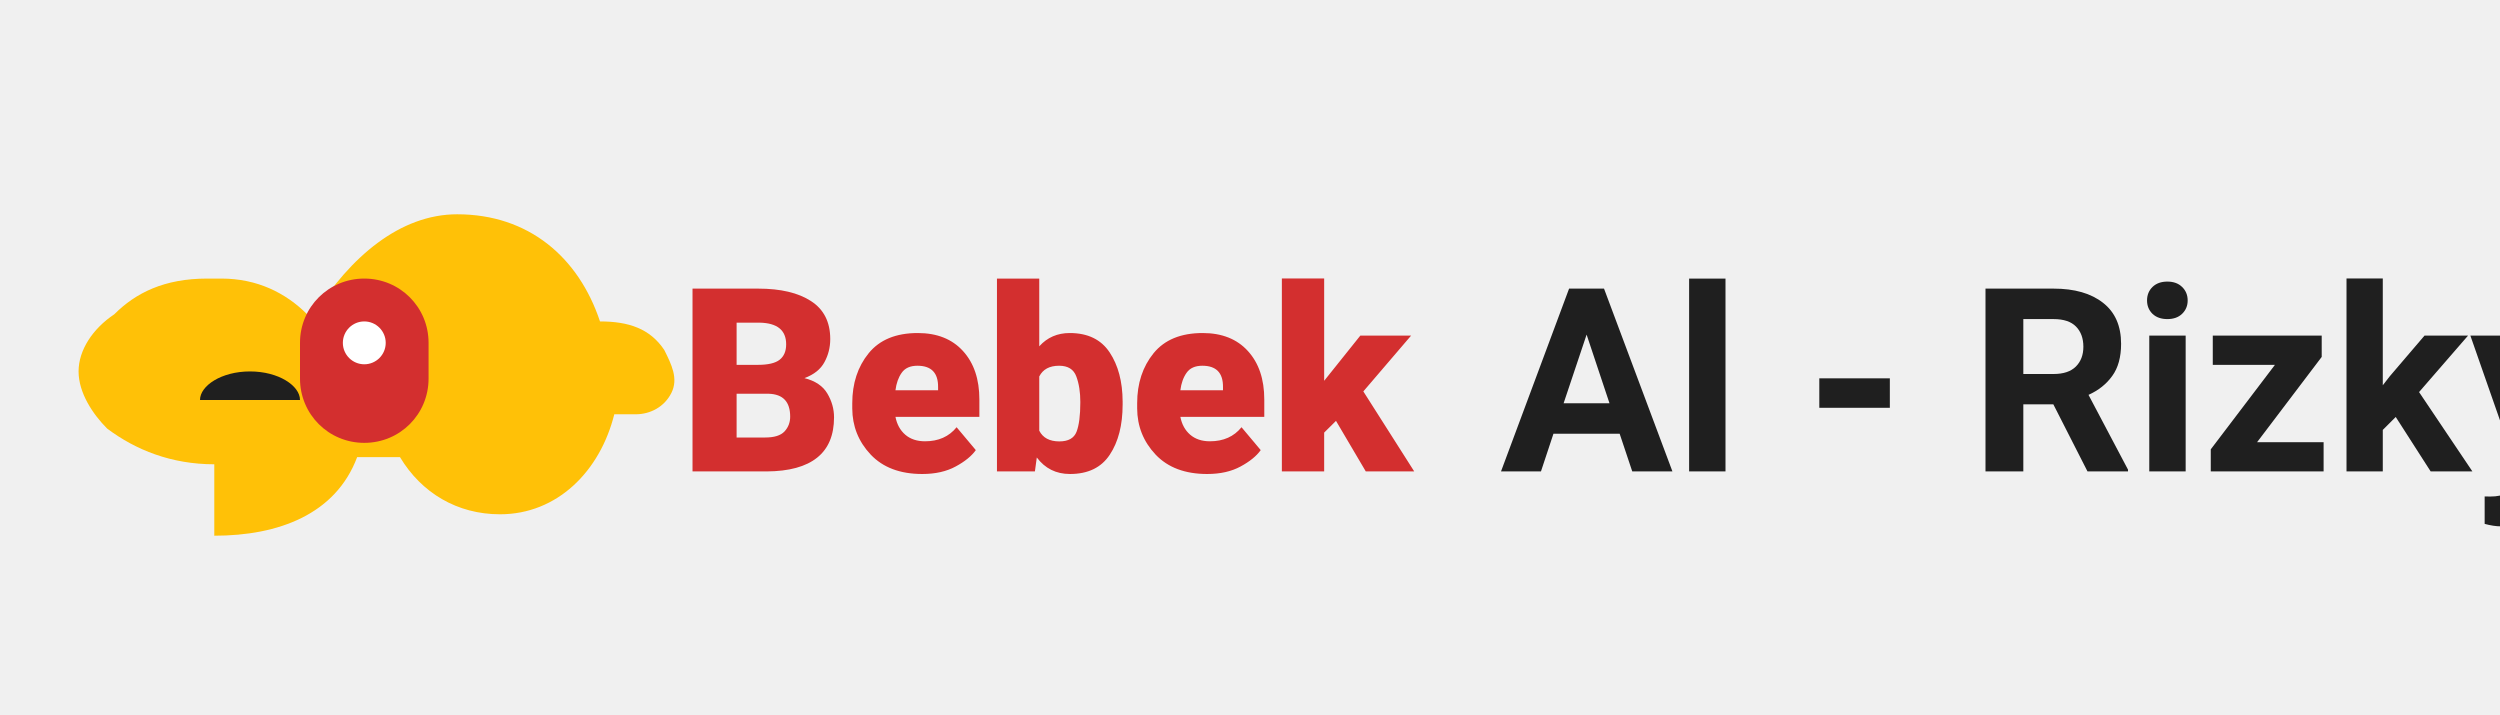
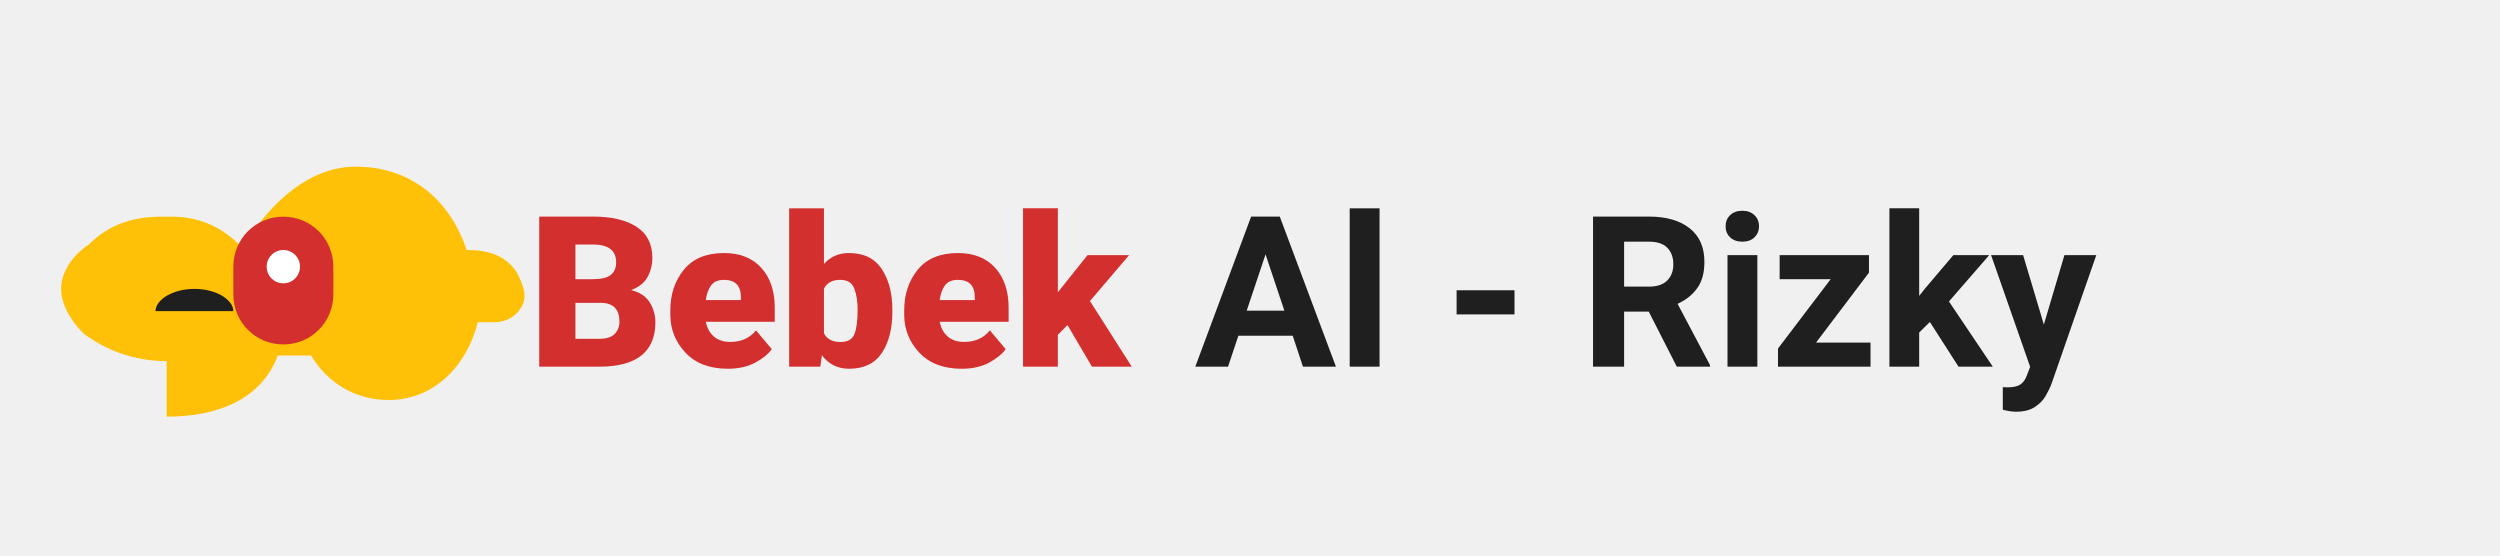
- <svg xmlns="http://www.w3.org/2000/svg" viewBox="0 0 350 100">
+ <svg xmlns="http://www.w3.org/2000/svg" viewBox="0 0 450 100">
  <defs>
    <style>
-       .text-bebek { fill: #d32f2f; font-family: 'Outfit', -apple-system, BlinkMacSystemFont, 'Segoe UI', Roboto, Helvetica, Arial, sans-serif; font-weight: 800; font-size: 36px; }
-       .text-alrizky { fill: #1f1f1f; font-family: 'Outfit', -apple-system, BlinkMacSystemFont, 'Segoe UI', Roboto, Helvetica, Arial, sans-serif; font-weight: 700; font-size: 36px; }
+       .text-bebek { fill: #d32f2f; font-family: 'Outfit', -apple-system, BlinkMacSystemFont, 'Segoe UI', Roboto, Helvetica, Arial, sans-serif; font-weight: 800; font-size: 38px; }
+       .text-alrizky { fill: #1f1f1f; font-family: 'Outfit', -apple-system, BlinkMacSystemFont, 'Segoe UI', Roboto, Helvetica, Arial, sans-serif; font-weight: 700; font-size: 38px; }
      .accent { fill: #ffc107; }
    </style>
  </defs>
  <path class="accent" d="M30 65c-6 0-11-2-15-5-2-2-4-5-4-8s2-6 5-8c3-3 7-5 13-5h2c5 0 9 2 12 5h1c5-8 12-14 20-14 10 0 17 6 20 15 4 0 7 1 9 4 1 2 2 4 1 6-1 2-3 3-5 3h-3c-2 8-8 14-16 14-6 0-11-3-14-8h-6c-3 8-11 11-20 11H30z" />
  <path fill="#d32f2f" d="M60 48v5c0 5-4 9-9 9s-9-4-9-9v-5c0-5 4-9 9-9s9 4 9 9z" />
  <circle cx="51" cy="48" r="3" fill="#fff" />
  <path fill="#1f1f1f" d="M35 52c-4 0-7 2-7 4h14c0-2-3-4-7-4z" />
  <text x="95" y="66" class="text-bebek">Bebek</text>
-   <text x="210" y="66" class="text-alrizky">Al - Rizky</text>
+   <text x="215" y="66" class="text-alrizky">Al - Rizky</text>
</svg>
